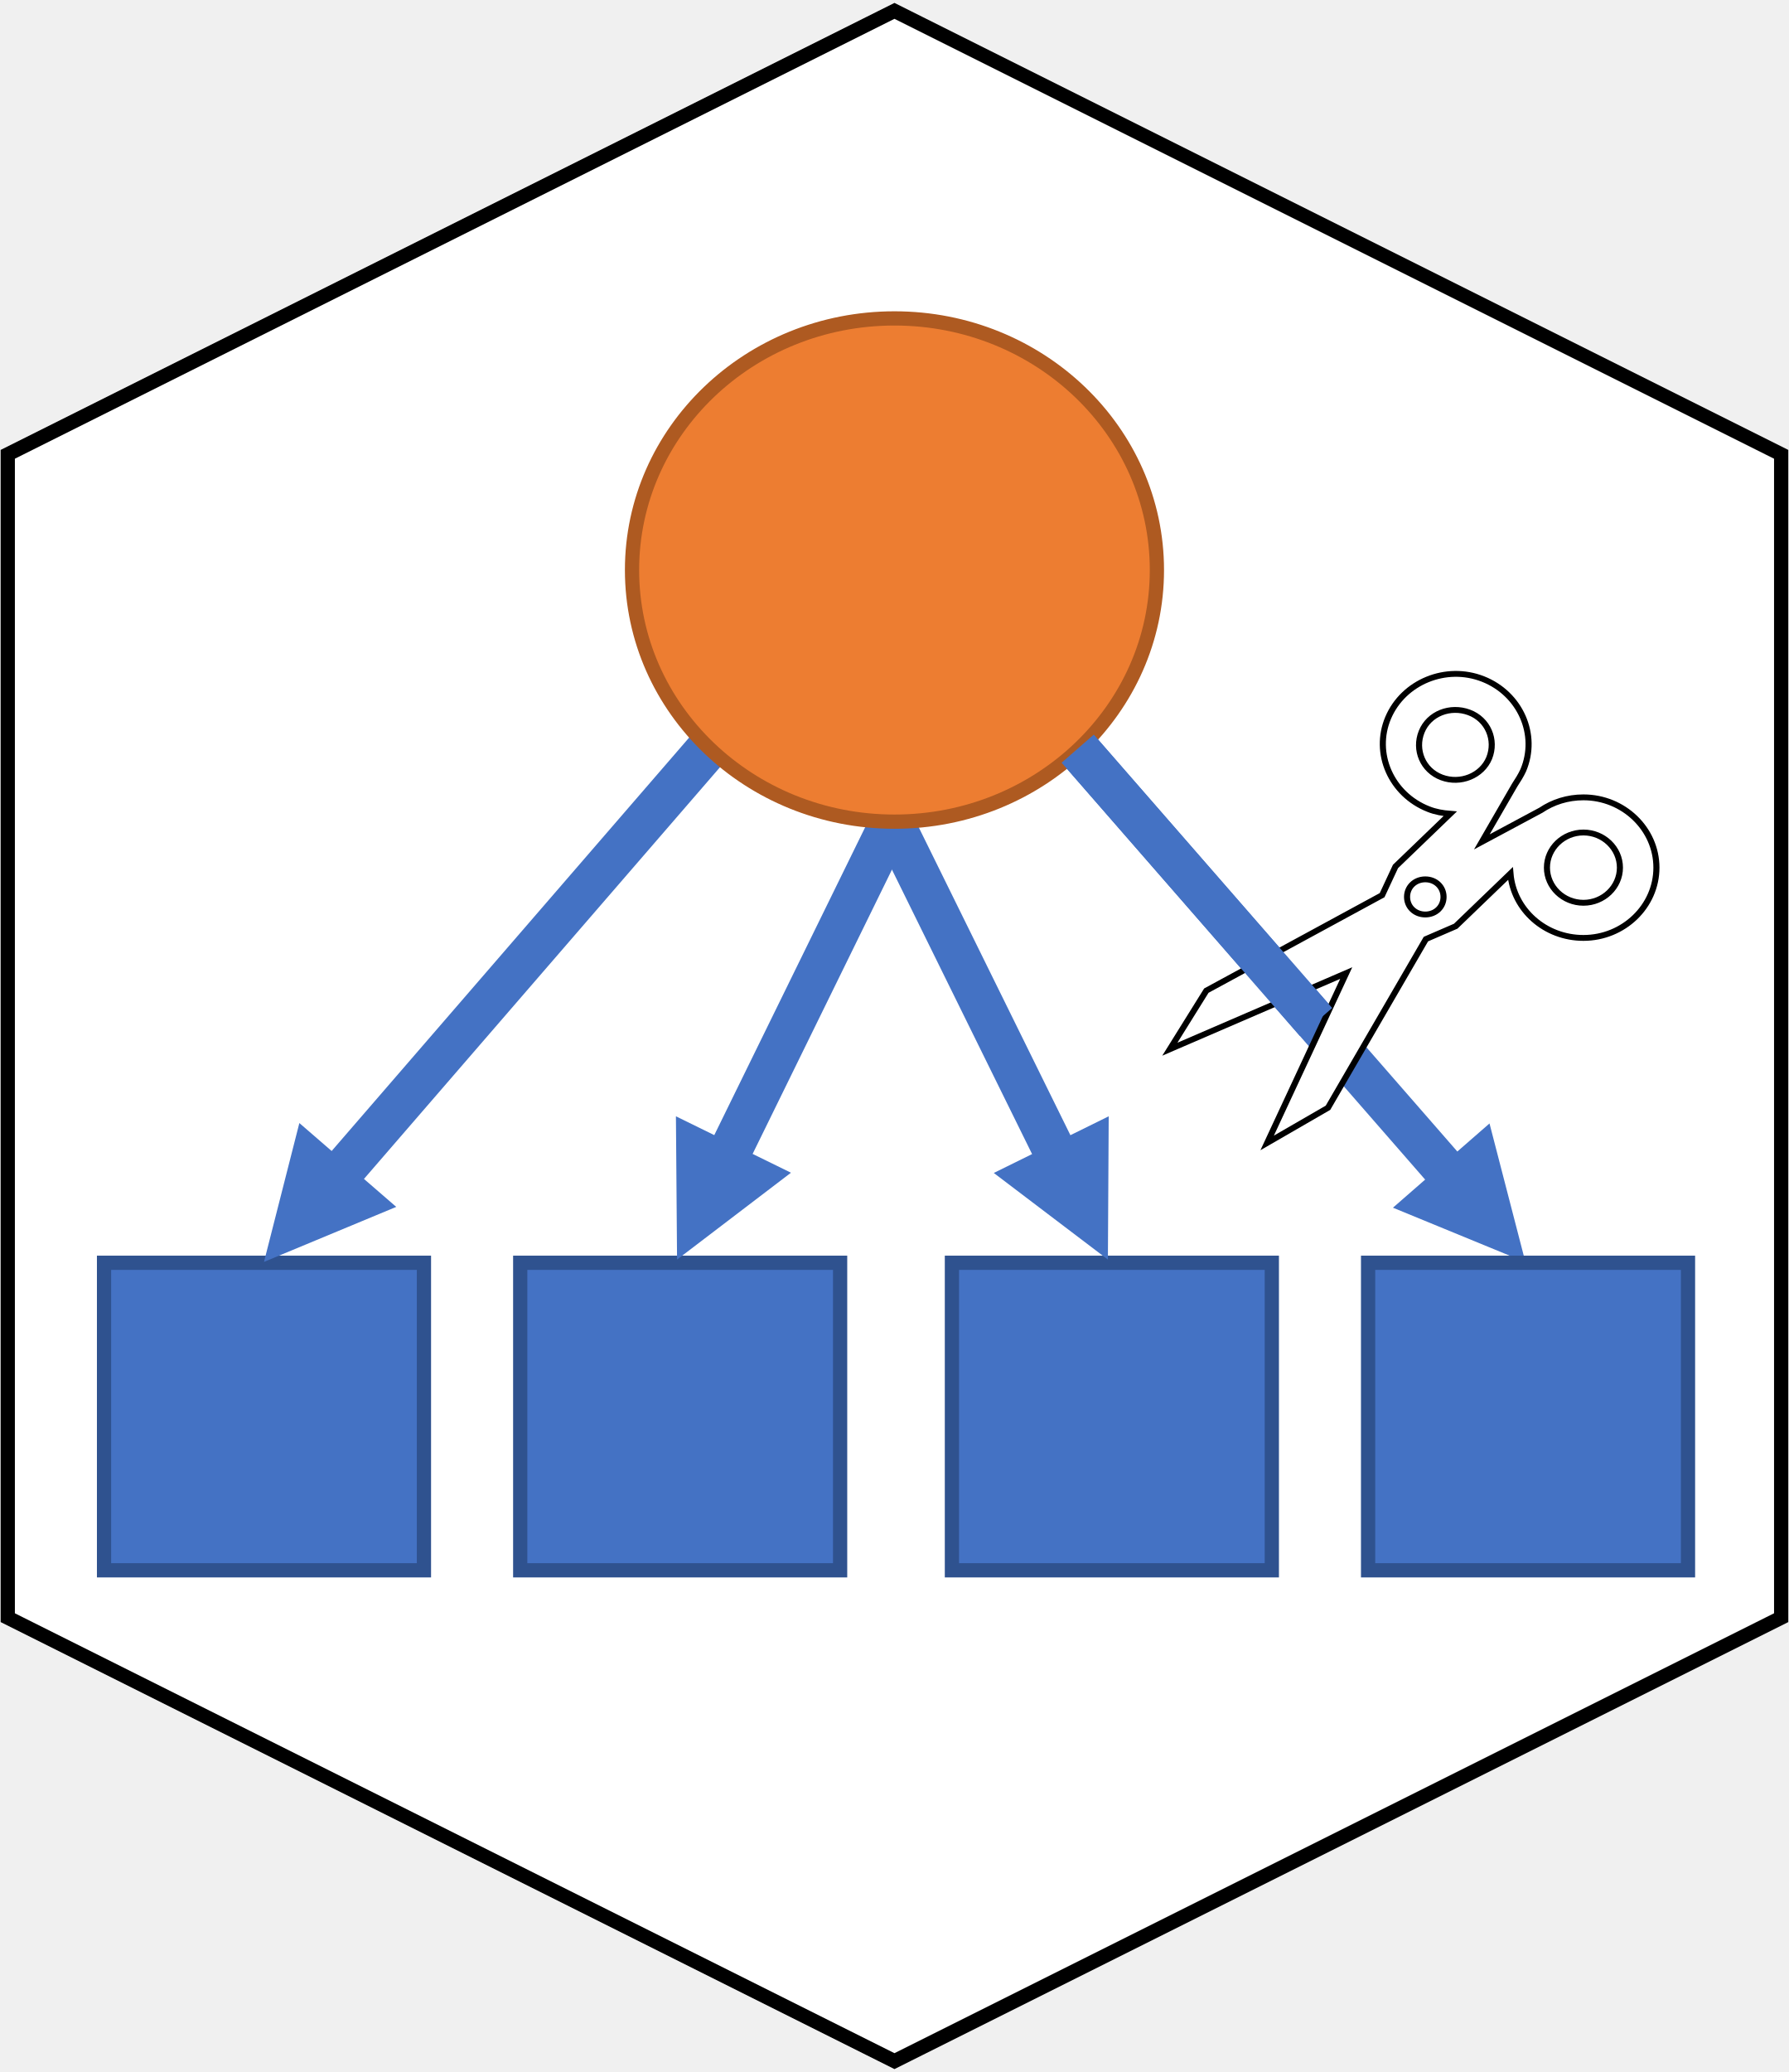
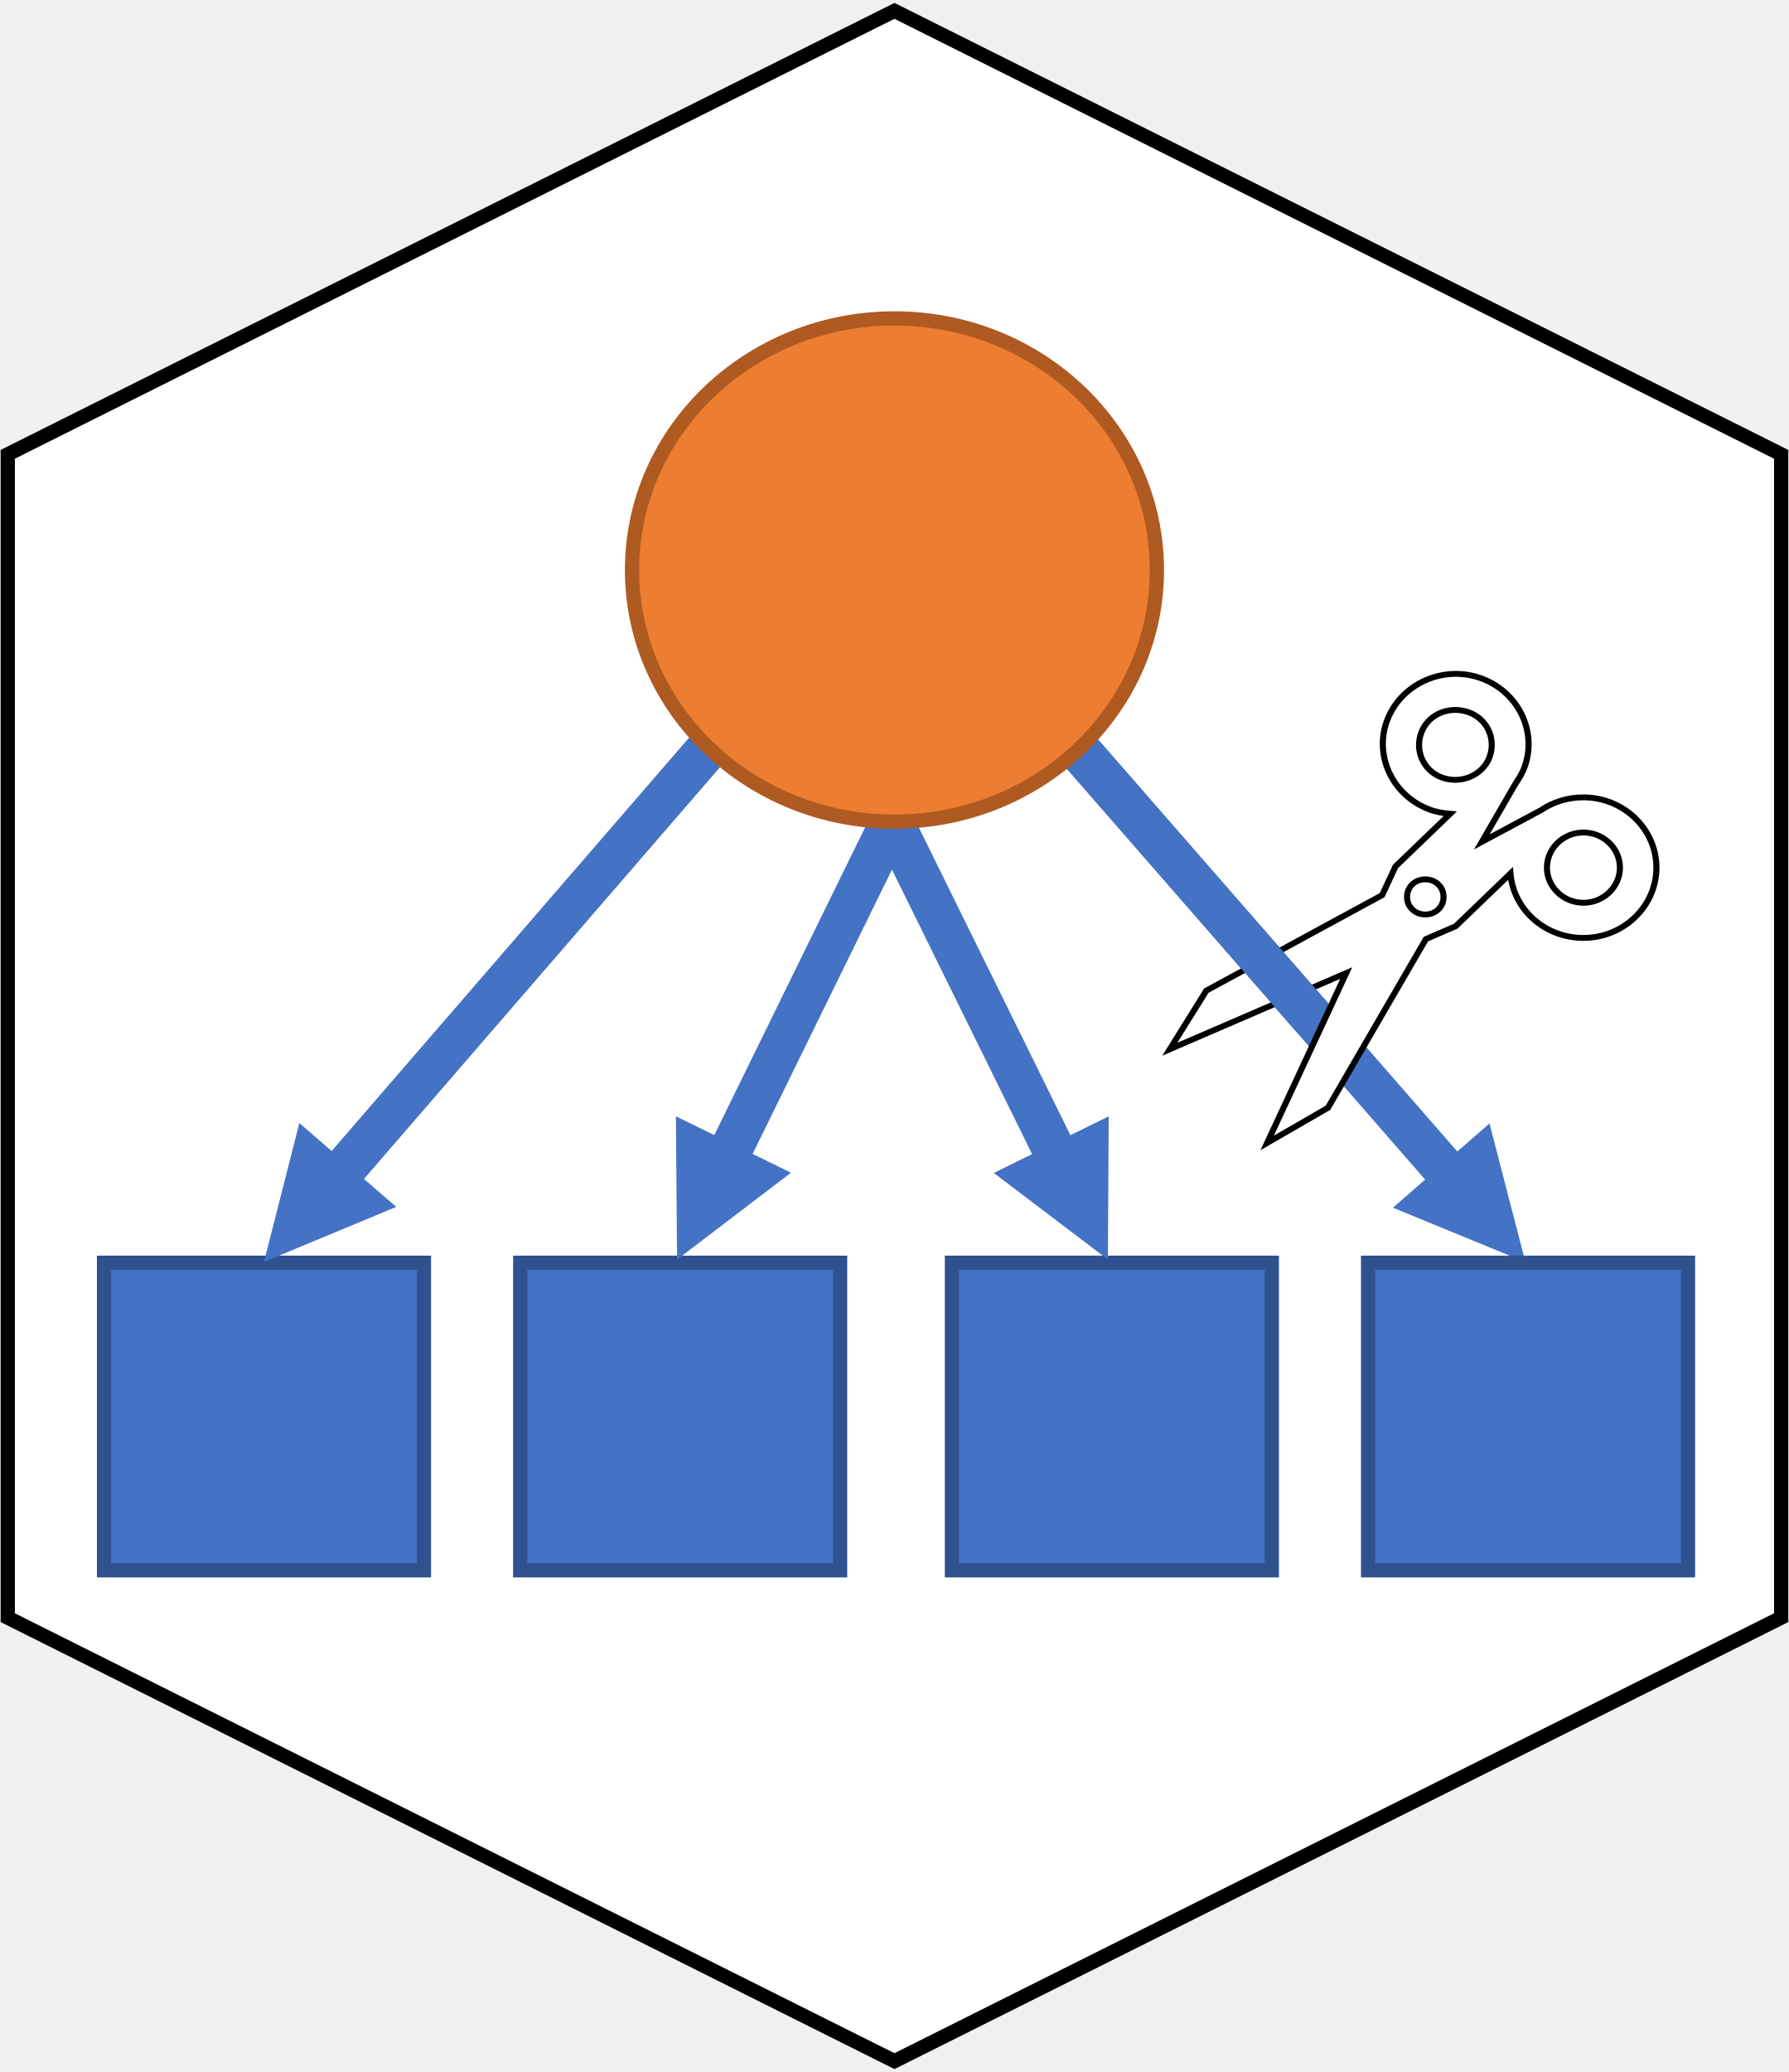
- <svg xmlns="http://www.w3.org/2000/svg" width="576" height="667" xml:space="preserve" overflow="hidden">
-   <defs>
-     <clipPath id="clip0">
-       <rect x="1704" y="642" width="576" height="667" />
-     </clipPath>
-     <clipPath id="clip1">
-       <rect x="2064" y="843" width="189" height="183" />
-     </clipPath>
-     <clipPath id="clip2">
-       <rect x="2064" y="843" width="189" height="183" />
-     </clipPath>
-     <clipPath id="clip3">
-       <rect x="2064" y="843" width="189" height="183" />
-     </clipPath>
-   </defs>
-   <g clip-path="url(#clip0)" transform="translate(-1704 -642)">
-     <path d="M1992 645.5 2277.5 788.25 2277.5 1162.75 1992 1305.5 1706.5 1162.75 1706.5 788.25Z" stroke="#000000" stroke-width="4.583" stroke-miterlimit="8" fill="#FFFFFF" fill-rule="evenodd" />
-     <path d="M2056.18 878.481 2177.75 1017.87 2167.39 1026.91 2045.82 887.519ZM2183.59 1003.65 2195.16 1048.3 2152.5 1030.77Z" fill="#4472C4" />
-     <rect x="1737.5" y="1048.5" width="103" height="99" stroke="#2F528F" stroke-width="4.583" stroke-miterlimit="8" fill="#4472C4" />
-     <rect x="1871.5" y="1048.5" width="103" height="99" stroke="#2F528F" stroke-width="4.583" stroke-miterlimit="8" fill="#4472C4" />
-     <rect x="2010.5" y="1048.5" width="103" height="99" stroke="#2F528F" stroke-width="4.583" stroke-miterlimit="8" fill="#4472C4" />
-     <rect x="2144.5" y="1048.5" width="103" height="99" stroke="#2F528F" stroke-width="4.583" stroke-miterlimit="8" fill="#4472C4" />
-     <path d="M5.2-4.497 125.611 134.719 115.211 143.714-5.2 4.497ZM131.513 120.524 142.898 165.216 100.314 147.509Z" fill="#4472C4" transform="matrix(-1 0 0 1 1931.9 883)" />
-     <path d="M6.173-3.026 60.394 107.579 48.047 113.631-6.173 3.026ZM69.714 95.353 69.352 141.471 32.675 113.511Z" fill="#4472C4" transform="matrix(-1 0 0 1 1991.35 906)" />
-     <path d="M1997.17 902.961 2051.69 1013.6 2039.35 1019.68 1984.83 909.039ZM2060.98 1001.35 2060.72 1047.47 2023.98 1019.59Z" fill="#4472C4" />
-     <path d="M1907.5 825.5C1907.5 780.765 1945.33 744.5 1992 744.5 2038.67 744.5 2076.5 780.765 2076.5 825.5 2076.5 870.235 2038.67 906.5 1992 906.5 1945.33 906.5 1907.5 870.235 1907.5 825.5Z" stroke="#AE5A21" stroke-width="4.583" stroke-miterlimit="8" fill="#ED7D31" fill-rule="evenodd" />
-     <g clip-path="url(#clip1)">
-       <g clip-path="url(#clip2)">
-         <g clip-path="url(#clip3)">
-           <path d="M143.292 88.615C137.07 88.615 131.979 83.524 131.979 77.302 131.979 71.08 137.07 65.99 143.292 65.99 149.514 65.99 154.604 71.08 154.604 77.302 154.604 83.524 149.514 88.615 143.292 88.615ZM99.362 48.267C93.517 46.004 90.877 39.405 93.14 33.56 95.402 27.716 102.001 25.076 107.846 27.339 113.691 29.601 116.33 36.2 114.068 42.045 111.805 47.701 105.206 50.529 99.362 48.267ZM94.271 92.385C91.066 92.385 88.615 89.934 88.615 86.729 88.615 83.524 91.066 81.073 94.271 81.073 97.476 81.073 99.927 83.524 99.927 86.729 99.927 89.934 97.476 92.385 94.271 92.385ZM143.292 54.677C138.39 54.677 133.865 56.185 130.094 58.825L111.805 69.006 121.987 50.718C122.929 49.209 123.872 47.701 124.626 46.004 129.34 34.503 123.683 21.305 112.182 16.592 100.681 11.878 87.483 17.534 82.77 29.035 78.056 40.536 83.713 53.734 95.214 58.448 97.476 59.391 99.739 59.768 102.001 59.956L85.032 76.925 80.885 86.164 26.396 116.896 15.083 135.75 69.76 111.24 45.25 165.917 64.104 154.604 94.46 100.304 103.698 96.156 120.667 79.188C121.609 90.877 131.414 99.927 143.292 99.927 155.736 99.927 165.917 89.746 165.917 77.302 165.917 64.858 155.736 54.677 143.292 54.677Z" stroke="#000000" stroke-width="1.885" fill="#FFFFFF" transform="matrix(1.03867 0 0 1 2065 844)" />
+ <svg xmlns="http://www.w3.org/2000/svg" width="576" height="667" xml:space="preserve" overflow="hidden" version="1.1" id="svg72">
+   <defs id="defs76" />
+   <g transform="translate(-1704 -642)" id="g70">
+     <path d="M1992 645.5 2277.5 788.25 2277.5 1162.75 1992 1305.5 1706.5 1162.75 1706.5 788.25Z" stroke="#000000" stroke-width="4.583" stroke-miterlimit="8" fill="#FFFFFF" fill-rule="evenodd" id="path40" />
+     <path d="M2056.18 878.481 2177.75 1017.87 2167.39 1026.91 2045.82 887.519ZM2183.59 1003.65 2195.16 1048.3 2152.5 1030.77Z" fill="#4472C4" id="path42" />
+     <rect x="1737.5" y="1048.5" width="103" height="99" stroke="#2F528F" stroke-width="4.583" stroke-miterlimit="8" fill="#4472C4" id="rect44" />
+     <rect x="1871.5" y="1048.5" width="103" height="99" stroke="#2F528F" stroke-width="4.583" stroke-miterlimit="8" fill="#4472C4" id="rect46" />
+     <rect x="2010.5" y="1048.5" width="103" height="99" stroke="#2F528F" stroke-width="4.583" stroke-miterlimit="8" fill="#4472C4" id="rect48" />
+     <rect x="2144.5" y="1048.5" width="103" height="99" stroke="#2F528F" stroke-width="4.583" stroke-miterlimit="8" fill="#4472C4" id="rect50" />
+     <path d="M5.2-4.497 125.611 134.719 115.211 143.714-5.2 4.497ZM131.513 120.524 142.898 165.216 100.314 147.509Z" fill="#4472C4" transform="matrix(-1 0 0 1 1931.9 883)" id="path52" />
+     <path d="M6.173-3.026 60.394 107.579 48.047 113.631-6.173 3.026ZM69.714 95.353 69.352 141.471 32.675 113.511Z" fill="#4472C4" transform="matrix(-1 0 0 1 1991.35 906)" id="path54" />
+     <path d="M1997.17 902.961 2051.69 1013.6 2039.35 1019.68 1984.83 909.039ZM2060.98 1001.35 2060.72 1047.47 2023.98 1019.59Z" fill="#4472C4" id="path56" />
+     <g id="g66">
+       <g id="g64">
+         <g id="g62">
+           <path d="M143.292 88.615C137.07 88.615 131.979 83.524 131.979 77.302 131.979 71.08 137.07 65.99 143.292 65.99 149.514 65.99 154.604 71.08 154.604 77.302 154.604 83.524 149.514 88.615 143.292 88.615ZM99.362 48.267C93.517 46.004 90.877 39.405 93.14 33.56 95.402 27.716 102.001 25.076 107.846 27.339 113.691 29.601 116.33 36.2 114.068 42.045 111.805 47.701 105.206 50.529 99.362 48.267ZM94.271 92.385C91.066 92.385 88.615 89.934 88.615 86.729 88.615 83.524 91.066 81.073 94.271 81.073 97.476 81.073 99.927 83.524 99.927 86.729 99.927 89.934 97.476 92.385 94.271 92.385ZM143.292 54.677C138.39 54.677 133.865 56.185 130.094 58.825L111.805 69.006 121.987 50.718C122.929 49.209 123.872 47.701 124.626 46.004 129.34 34.503 123.683 21.305 112.182 16.592 100.681 11.878 87.483 17.534 82.77 29.035 78.056 40.536 83.713 53.734 95.214 58.448 97.476 59.391 99.739 59.768 102.001 59.956L85.032 76.925 80.885 86.164 26.396 116.896 15.083 135.75 69.76 111.24 45.25 165.917 64.104 154.604 94.46 100.304 103.698 96.156 120.667 79.188C121.609 90.877 131.414 99.927 143.292 99.927 155.736 99.927 165.917 89.746 165.917 77.302 165.917 64.858 155.736 54.677 143.292 54.677Z" stroke="#000000" stroke-width="1.885" fill="#FFFFFF" transform="matrix(1.03867 0 0 1 2065 844)" id="path60" />
        </g>
      </g>
    </g>
-     <path d="M2051 883 2127.75 971.008" stroke="#4472C4" stroke-width="13.75" stroke-miterlimit="8" fill="none" fill-rule="evenodd" />
+     <path d="m 2050.924,882.934 75.658,86.673" stroke="#4472c4" stroke-width="13.778" stroke-miterlimit="8" fill="none" fill-rule="evenodd" id="path68" />
+     <path d="M1907.5 825.5C1907.5 780.765 1945.33 744.5 1992 744.5 2038.67 744.5 2076.5 780.765 2076.5 825.5 2076.5 870.235 2038.67 906.5 1992 906.5 1945.33 906.5 1907.5 870.235 1907.5 825.5Z" stroke="#AE5A21" stroke-width="4.583" stroke-miterlimit="8" fill="#ED7D31" fill-rule="evenodd" id="path58" />
  </g>
</svg>
